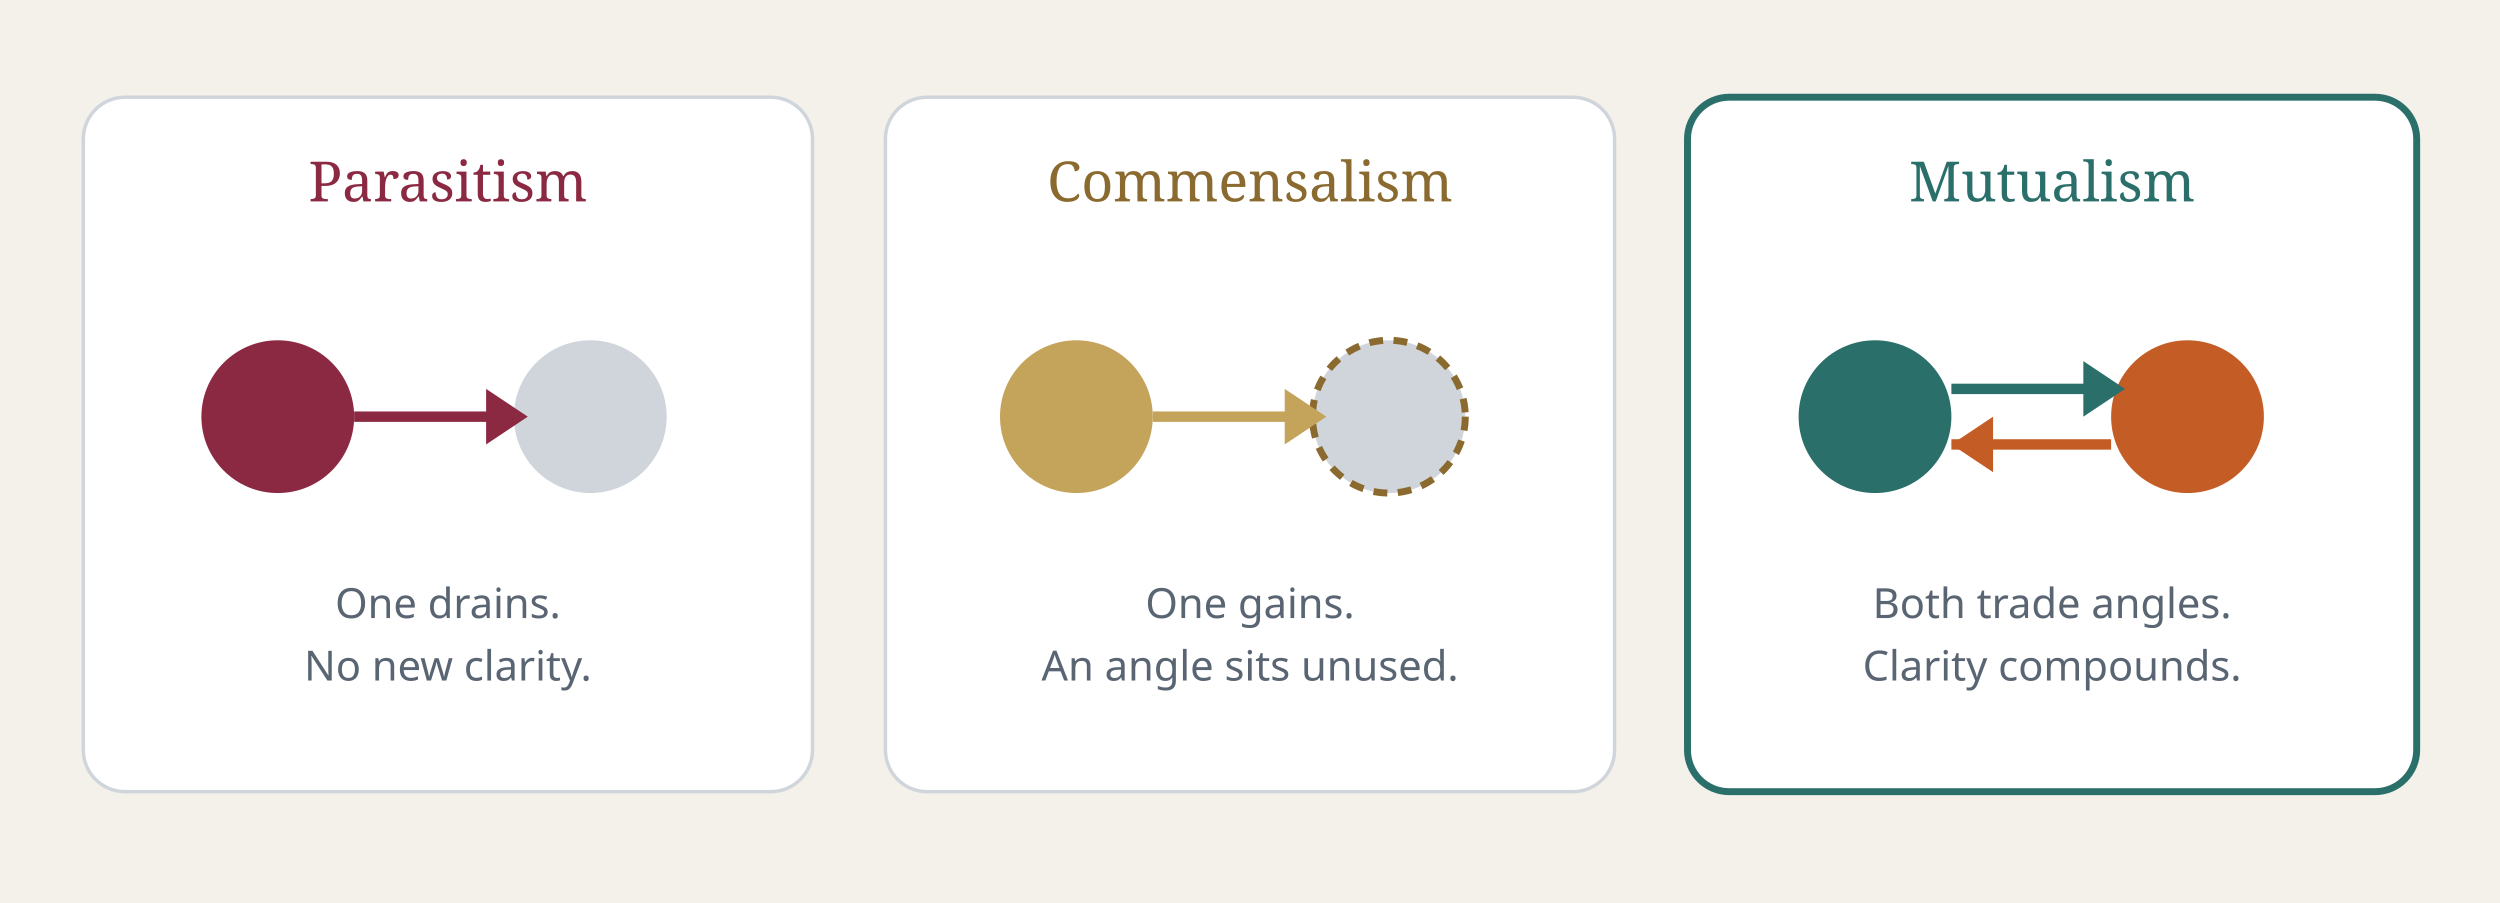
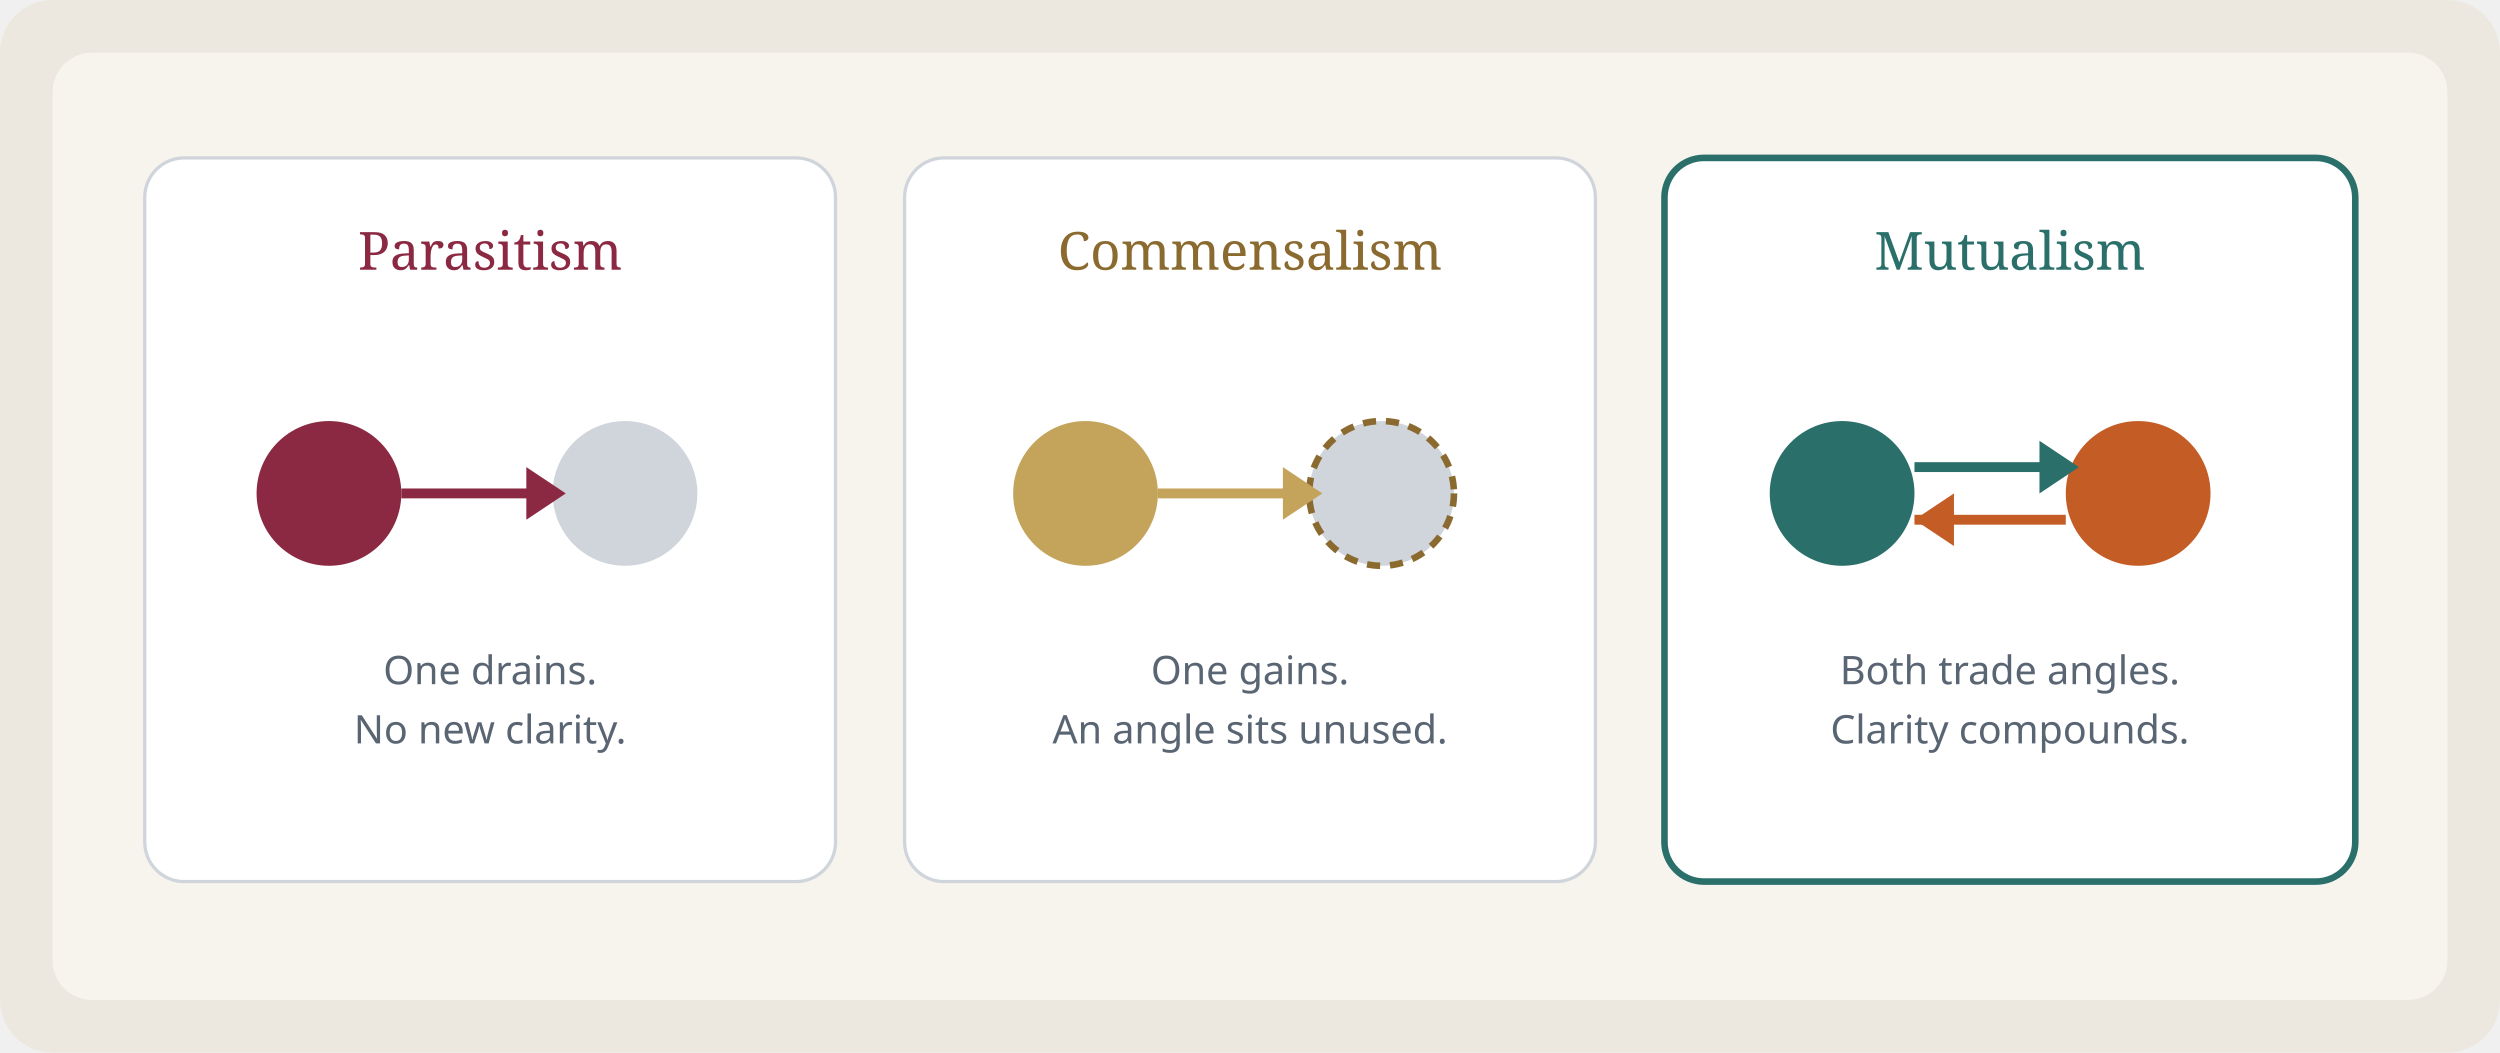
- <svg xmlns="http://www.w3.org/2000/svg" viewBox="0 0 720 260" role="img" aria-labelledby="title desc">
-   <rect width="720" height="260" fill="#F4F1EA" />
-   <rect x="24" y="28" width="210" height="200" rx="12" fill="#FFFFFF" stroke="#D0D5DC" />
-   <text x="129" y="58" text-anchor="middle" font-family="Georgia, serif" font-size="16" fill="#8B2942">Parasitism</text>
-   <circle cx="80" cy="120" r="22" fill="#8B2942" />
-   <circle cx="170" cy="120" r="22" fill="#D0D5DC" />
-   <path d="M102 120 H148" stroke="#8B2942" stroke-width="3" />
-   <path d="M140 112 L152 120 L140 128" fill="#8B2942" />
-   <text x="129" y="178" text-anchor="middle" font-family="system-ui, sans-serif" font-size="12" fill="#5A6573">One drains.</text>
-   <text x="129" y="196" text-anchor="middle" font-family="system-ui, sans-serif" font-size="12" fill="#5A6573">No new clarity.</text>
-   <rect x="255" y="28" width="210" height="200" rx="12" fill="#FFFFFF" stroke="#D0D5DC" />
-   <text x="360" y="58" text-anchor="middle" font-family="Georgia, serif" font-size="16" fill="#8A6A2F">Commensalism</text>
-   <circle cx="310" cy="120" r="22" fill="#C4A35A" />
-   <circle cx="400" cy="120" r="22" fill="#D0D5DC" stroke="#8A6A2F" stroke-width="2" stroke-dasharray="4 3" />
-   <path d="M332 120 H378" stroke="#C4A35A" stroke-width="3" />
-   <path d="M370 112 L382 120 L370 128" fill="#C4A35A" />
-   <text x="360" y="178" text-anchor="middle" font-family="system-ui, sans-serif" font-size="12" fill="#5A6573">One gains.</text>
-   <text x="360" y="196" text-anchor="middle" font-family="system-ui, sans-serif" font-size="12" fill="#5A6573">An angle sits unused.</text>
-   <rect x="486" y="28" width="210" height="200" rx="12" fill="#FFFFFF" stroke="#2A6F6A" stroke-width="2" />
-   <text x="591" y="58" text-anchor="middle" font-family="Georgia, serif" font-size="16" fill="#2A6F6A">Mutualism</text>
-   <circle cx="540" cy="120" r="22" fill="#2A6F6A" />
-   <circle cx="630" cy="120" r="22" fill="#C45C26" />
-   <path d="M562 112 H608" stroke="#2A6F6A" stroke-width="3" />
-   <path d="M600 104 L612 112 L600 120" fill="#2A6F6A" />
-   <path d="M608 128 H562" stroke="#C45C26" stroke-width="3" />
-   <path d="M574 120 L562 128 L574 136" fill="#C45C26" />
-   <text x="591" y="178" text-anchor="middle" font-family="system-ui, sans-serif" font-size="12" fill="#5A6573">Both trade angles.</text>
-   <text x="591" y="196" text-anchor="middle" font-family="system-ui, sans-serif" font-size="12" fill="#5A6573">Clarity compounds.</text>
+ <svg xmlns="http://www.w3.org/2000/svg" viewBox="0 0 760 320" role="img" aria-labelledby="title desc">
+   <rect width="760" height="320" rx="16" fill="#EDE8DF" />
+   <rect x="16" y="16" width="728" height="288" rx="12" fill="#F7F4EE" />
+   <rect x="44" y="48" width="210" height="220" rx="12" fill="#FFFFFF" stroke="#D0D5DC" />
+   <text x="149" y="82" text-anchor="middle" font-family="Georgia, serif" font-size="16" fill="#8B2942">Parasitism</text>
+   <circle cx="100" cy="150" r="22" fill="#8B2942" />
+   <circle cx="190" cy="150" r="22" fill="#D0D5DC" />
+   <path d="M122 150 H168" stroke="#8B2942" stroke-width="3" />
+   <path d="M160 142 L172 150 L160 158" fill="#8B2942" />
+   <text x="149" y="208" text-anchor="middle" font-family="system-ui, sans-serif" font-size="12" fill="#5A6573">One drains.</text>
+   <text x="149" y="226" text-anchor="middle" font-family="system-ui, sans-serif" font-size="12" fill="#5A6573">No new clarity.</text>
+   <rect x="275" y="48" width="210" height="220" rx="12" fill="#FFFFFF" stroke="#D0D5DC" />
+   <text x="380" y="82" text-anchor="middle" font-family="Georgia, serif" font-size="16" fill="#8A6A2F">Commensalism</text>
+   <circle cx="330" cy="150" r="22" fill="#C4A35A" />
+   <circle cx="420" cy="150" r="22" fill="#D0D5DC" stroke="#8A6A2F" stroke-width="2" stroke-dasharray="4 3" />
+   <path d="M352 150 H398" stroke="#C4A35A" stroke-width="3" />
+   <path d="M390 142 L402 150 L390 158" fill="#C4A35A" />
+   <text x="380" y="208" text-anchor="middle" font-family="system-ui, sans-serif" font-size="12" fill="#5A6573">One gains.</text>
+   <text x="380" y="226" text-anchor="middle" font-family="system-ui, sans-serif" font-size="12" fill="#5A6573">An angle sits unused.</text>
+   <rect x="506" y="48" width="210" height="220" rx="12" fill="#FFFFFF" stroke="#2A6F6A" stroke-width="2" />
+   <text x="611" y="82" text-anchor="middle" font-family="Georgia, serif" font-size="16" fill="#2A6F6A">Mutualism</text>
+   <circle cx="560" cy="150" r="22" fill="#2A6F6A" />
+   <circle cx="650" cy="150" r="22" fill="#C45C26" />
+   <path d="M582 142 H628" stroke="#2A6F6A" stroke-width="3" />
+   <path d="M620 134 L632 142 L620 150" fill="#2A6F6A" />
+   <path d="M628 158 H582" stroke="#C45C26" stroke-width="3" />
+   <path d="M594 150 L582 158 L594 166" fill="#C45C26" />
+   <text x="611" y="208" text-anchor="middle" font-family="system-ui, sans-serif" font-size="12" fill="#5A6573">Both trade angles.</text>
+   <text x="611" y="226" text-anchor="middle" font-family="system-ui, sans-serif" font-size="12" fill="#5A6573">Clarity compounds.</text>
</svg>
